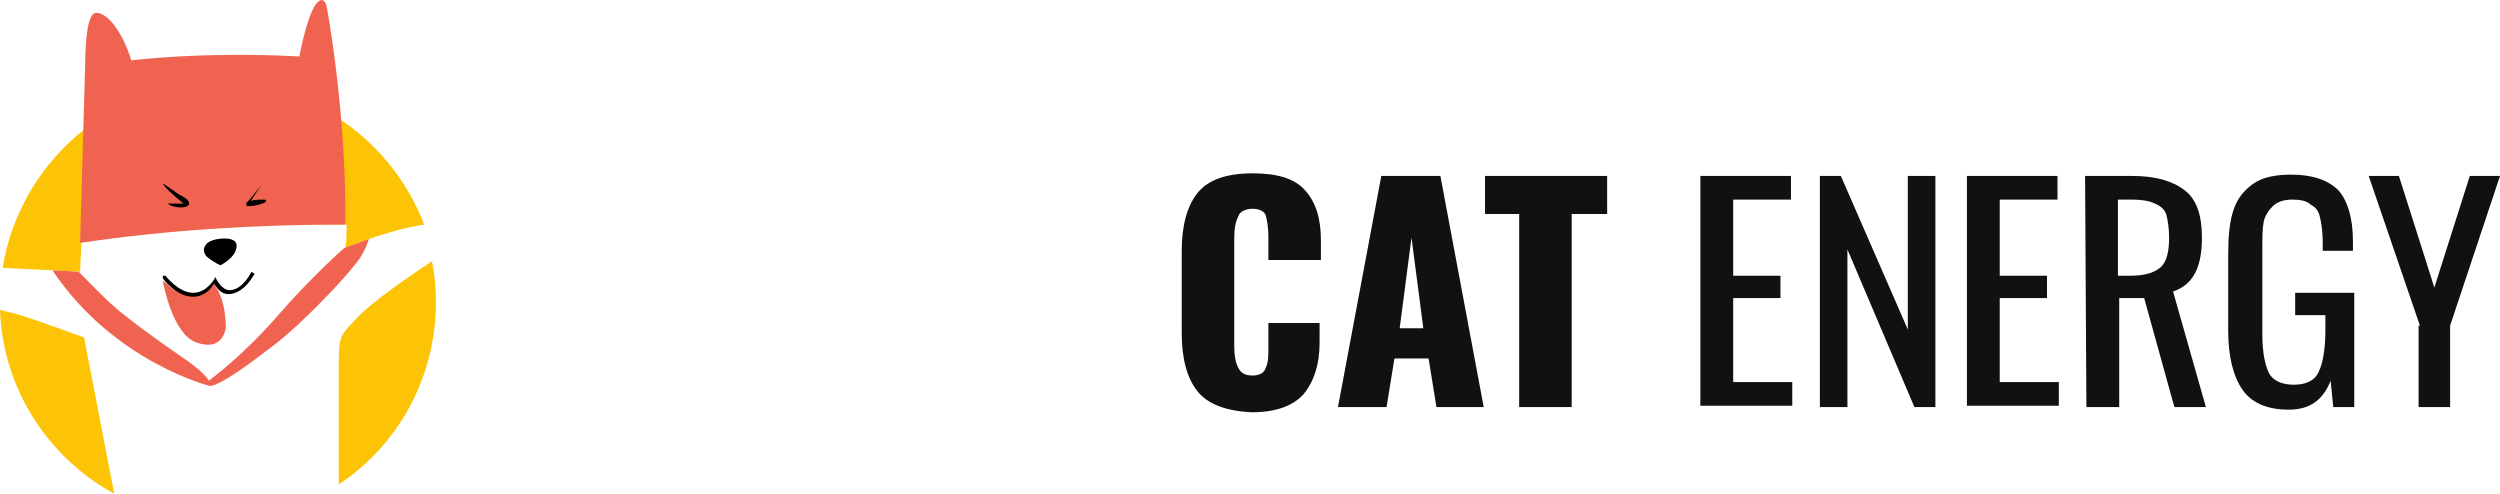
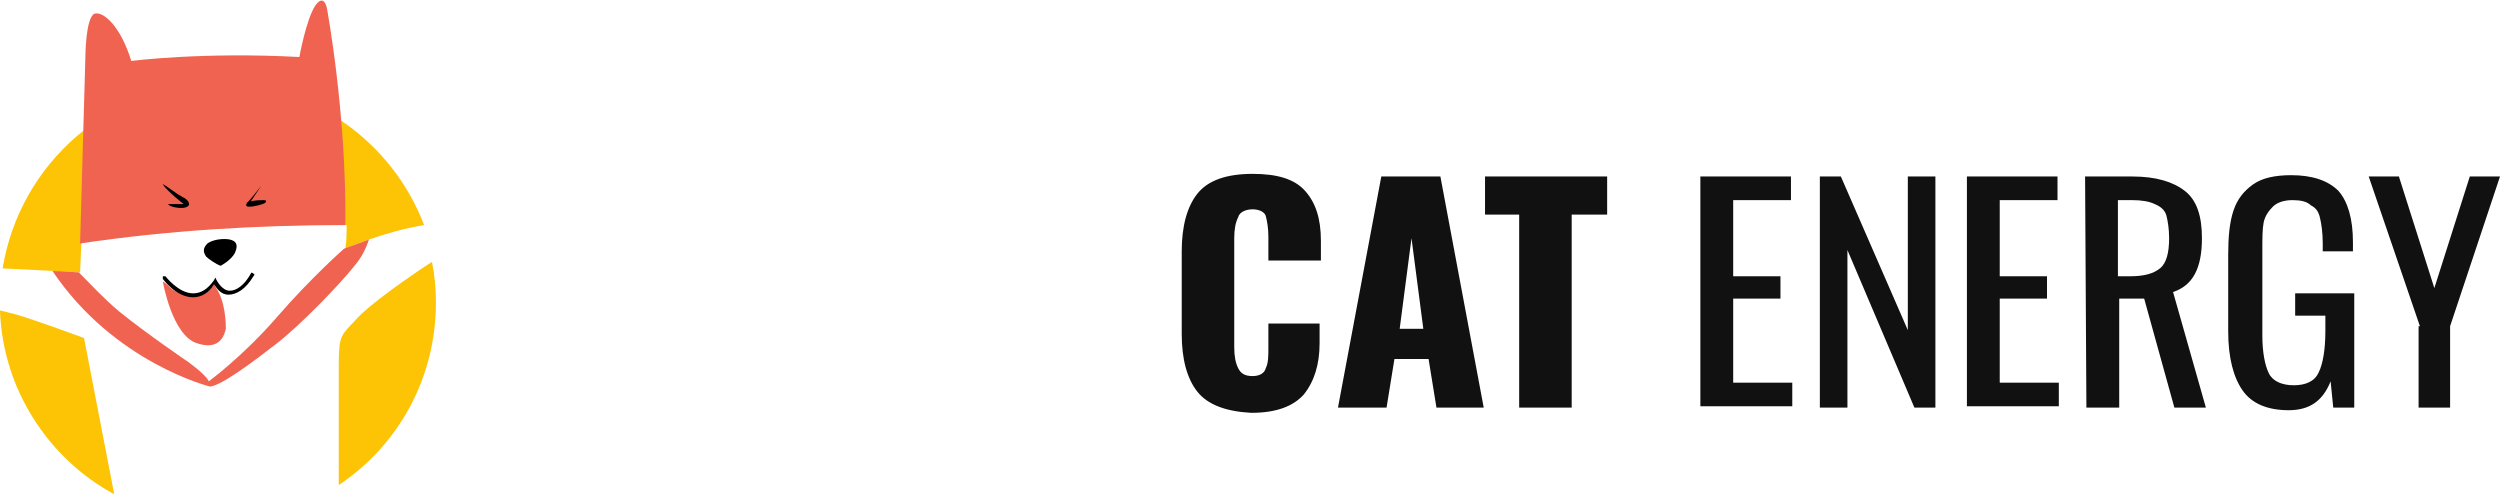
- <svg xmlns="http://www.w3.org/2000/svg" version="1.1" id="Layer_1" x="0" y="0" viewBox="0 0 190.4 37.6" xml:space="preserve">
+ <svg xmlns="http://www.w3.org/2000/svg" version="1.1" id="Layer_1" x="0" y="0" width="192" height="38" viewBox="0 0 190.4 37.6" xml:space="preserve">
  <style>.st0{fill:#fdc305}.st1{fill:#f06351}.st2{fill:#111}</style>
  <path class="st0" d="M6.1 20.7l.1-2.3c6.7-.9 13.4-1.4 20.2-1.3 0 .6 0 1.2-.1 1.8 0 0 2.9-1.3 6-1.8-2.4-6.3-8.5-10.8-15.6-10.8C8.4 6.3 1.5 12.4.2 20.4c2.2.1 5.9.3 5.9.3zM27.2 24.2c-1.2 1.3-1.4 1.2-1.4 3.5v9.2c4.5-3 7.4-8.1 7.4-13.9 0-1.1-.1-2.1-.3-3.1-1.7 1.1-4.7 3.2-5.7 4.3zM6.4 25.7s-3.8-1.4-5.2-1.8L0 23.6c.2 6 3.7 11.3 8.7 14L6.4 25.7z" />
  <path class="st1" d="M26.3 17.1C26.4 8.6 24.9.6 24.9.6s-.2-1.2-.9-.2c-.7 1.1-1.2 3.9-1.2 3.9-7.4-.4-12.8.3-12.8.3C9.2 2 7.9.8 7.2 1c-.7.3-.7 3.4-.7 3.4l-.4 14.1c6.7-1 13.5-1.4 20.2-1.4z" />
  <path d="M12.4 14c0-.1 1 .7 1.4.9s.6.4.6.6c0 .2-.3.3-.6.3s-.9-.1-1-.3H14c.1.1-1.3-1-1.6-1.5zM19.9 14.1s-1 1.3-1.1 1.3c0 .1-.2.3.2.3s1.1-.2 1.2-.3.1-.2-.1-.2-.7 0-1 .1l.8-1.2s.1-.1 0 0zM16.8 20.2s.8-.4 1.1-1c.3-.7 0-.9-.4-1-.5-.1-1.3 0-1.7.3-.4.4-.3.7-.1 1 .2.2.8.6 1.1.7z" />
  <path class="st1" d="M16.3 21.5s-.2.4-.5.6c-.2.2-.6.4-1 .4-.6 0-1.1-.2-1.5-.4-.2-.1-.4-.3-.5-.4-.2-.2-.4-.3-.4-.3s.7 4.1 2.6 4.7c1.8.6 2.1-.7 2.2-1.1 0-.3 0-2.1-.8-3.2.1-.4 0-.2-.1-.3z" />
  <path d="M14.7 22.6c-1.3 0-2.3-1.4-2.3-1.4V21h.2s1 1.3 2.1 1.3c.6 0 1.1-.3 1.6-1l.1-.2.1.2s.4.8 1 .8c.5 0 1.1-.4 1.6-1.3 0-.1.1-.1.2 0 .1 0 .1.1 0 .2-.6 1-1.3 1.4-1.9 1.4s-.9-.5-1.1-.8c-.4.7-1 1-1.6 1z" />
  <path class="st1" d="M26.2 18.9s-2.5 2.2-5.1 5.2-5.2 4.9-5.2 4.9c-.2-.5-1.6-1.5-1.6-1.5s-3.1-2.1-5.2-3.8c-1.2-1-2.3-2.2-3.1-3-.3 0-1.1-.1-2-.1 4.7 7 12 8.8 12 8.8.9-.1 3.3-1.9 5.1-3.3 1.8-1.4 4.8-4.5 5.9-5.9.6-.7.9-1.4 1.1-2-1.1.4-1.9.7-1.9.7z" />
  <g>
    <path class="st2" d="M1.2 19.6c-.8-1-1.2-2.5-1.2-4.4V8.9C0 7 .4 5.5 1.2 4.5S3.4 3 5.4 3c1.9 0 3.2.4 4 1.3.8.9 1.2 2.1 1.2 3.8v1.5h-4V7.8c0-.7-.1-1.2-.2-1.6-.1-.3-.5-.5-1-.5s-1 .2-1.1.6c-.2.4-.3.9-.3 1.6v8.3c0 .7.1 1.2.3 1.6.2.4.5.6 1.1.6.5 0 .9-.2 1-.6.2-.4.2-.9.2-1.6v-1.8h3.9v1.5c0 1.6-.4 2.9-1.2 3.9-.8.9-2.1 1.4-4 1.4-1.9-.1-3.3-.6-4.1-1.6zM15.2 3.2h4.5L23 20.8h-3.6l-.6-3.7h-2.6l-.6 3.7h-3.7l3.3-17.6zm3.2 11.6l-.9-6.9-.9 6.9h1.8zM25.8 6.1h-2.7V3.2h9.3v2.9h-2.7v14.7h-4V6.1h.1zM39.5 3.2h6.9V5H42v5.8h3.6v1.7H42v6.4h4.5v1.8h-7V3.2zM48.5 3.2h1.7l5.1 11.7V3.2h2.1v17.6h-1.6l-5.1-12v12h-2.1V3.2h-.1zM59.8 3.2h6.9V5h-4.4v5.8h3.6v1.7h-3.6v6.4h4.5v1.8h-7V3.2zM68.8 3.2h3.6c1.8 0 3.1.4 4 1.1s1.3 1.9 1.3 3.6c0 2.3-.7 3.6-2.2 4.1l2.5 8.8h-2.4l-2.3-8.3h-1.9v8.3h-2.5l-.1-17.6zm3.4 7.6c1.1 0 1.8-.2 2.3-.6.5-.4.7-1.2.7-2.3 0-.7-.1-1.3-.2-1.7s-.4-.7-.9-.9c-.4-.2-1-.3-1.7-.3h-1.1v5.8h.9zM80.8 19.5c-.7-1-1.1-2.5-1.1-4.5V9.2c0-1.4.1-2.5.4-3.4s.8-1.5 1.5-2 1.7-.7 2.9-.7c1.6 0 2.8.4 3.6 1.2.7.8 1.1 2.1 1.1 3.9v.7h-2.3v-.6c0-.8-.1-1.5-.2-1.9-.1-.5-.3-.8-.7-1-.3-.3-.8-.4-1.4-.4-.7 0-1.2.2-1.5.5s-.6.7-.7 1.2-.1 1.2-.1 2.1v6.5c0 1.3.2 2.3.5 2.9s1 .9 1.9.9 1.6-.3 1.9-1c.3-.6.5-1.7.5-3.1v-1.2h-2.3v-1.7h4.5v8.7h-1.6l-.2-2c-.6 1.5-1.6 2.2-3.2 2.2s-2.8-.5-3.5-1.5zM94.3 14.6L90.4 3.2h2.3l2.7 8.5 2.7-8.5h2.3l-3.8 11.4v6.2h-2.4v-6.2h.1z" transform="translate(90 10.2)" />
  </g>
</svg>
